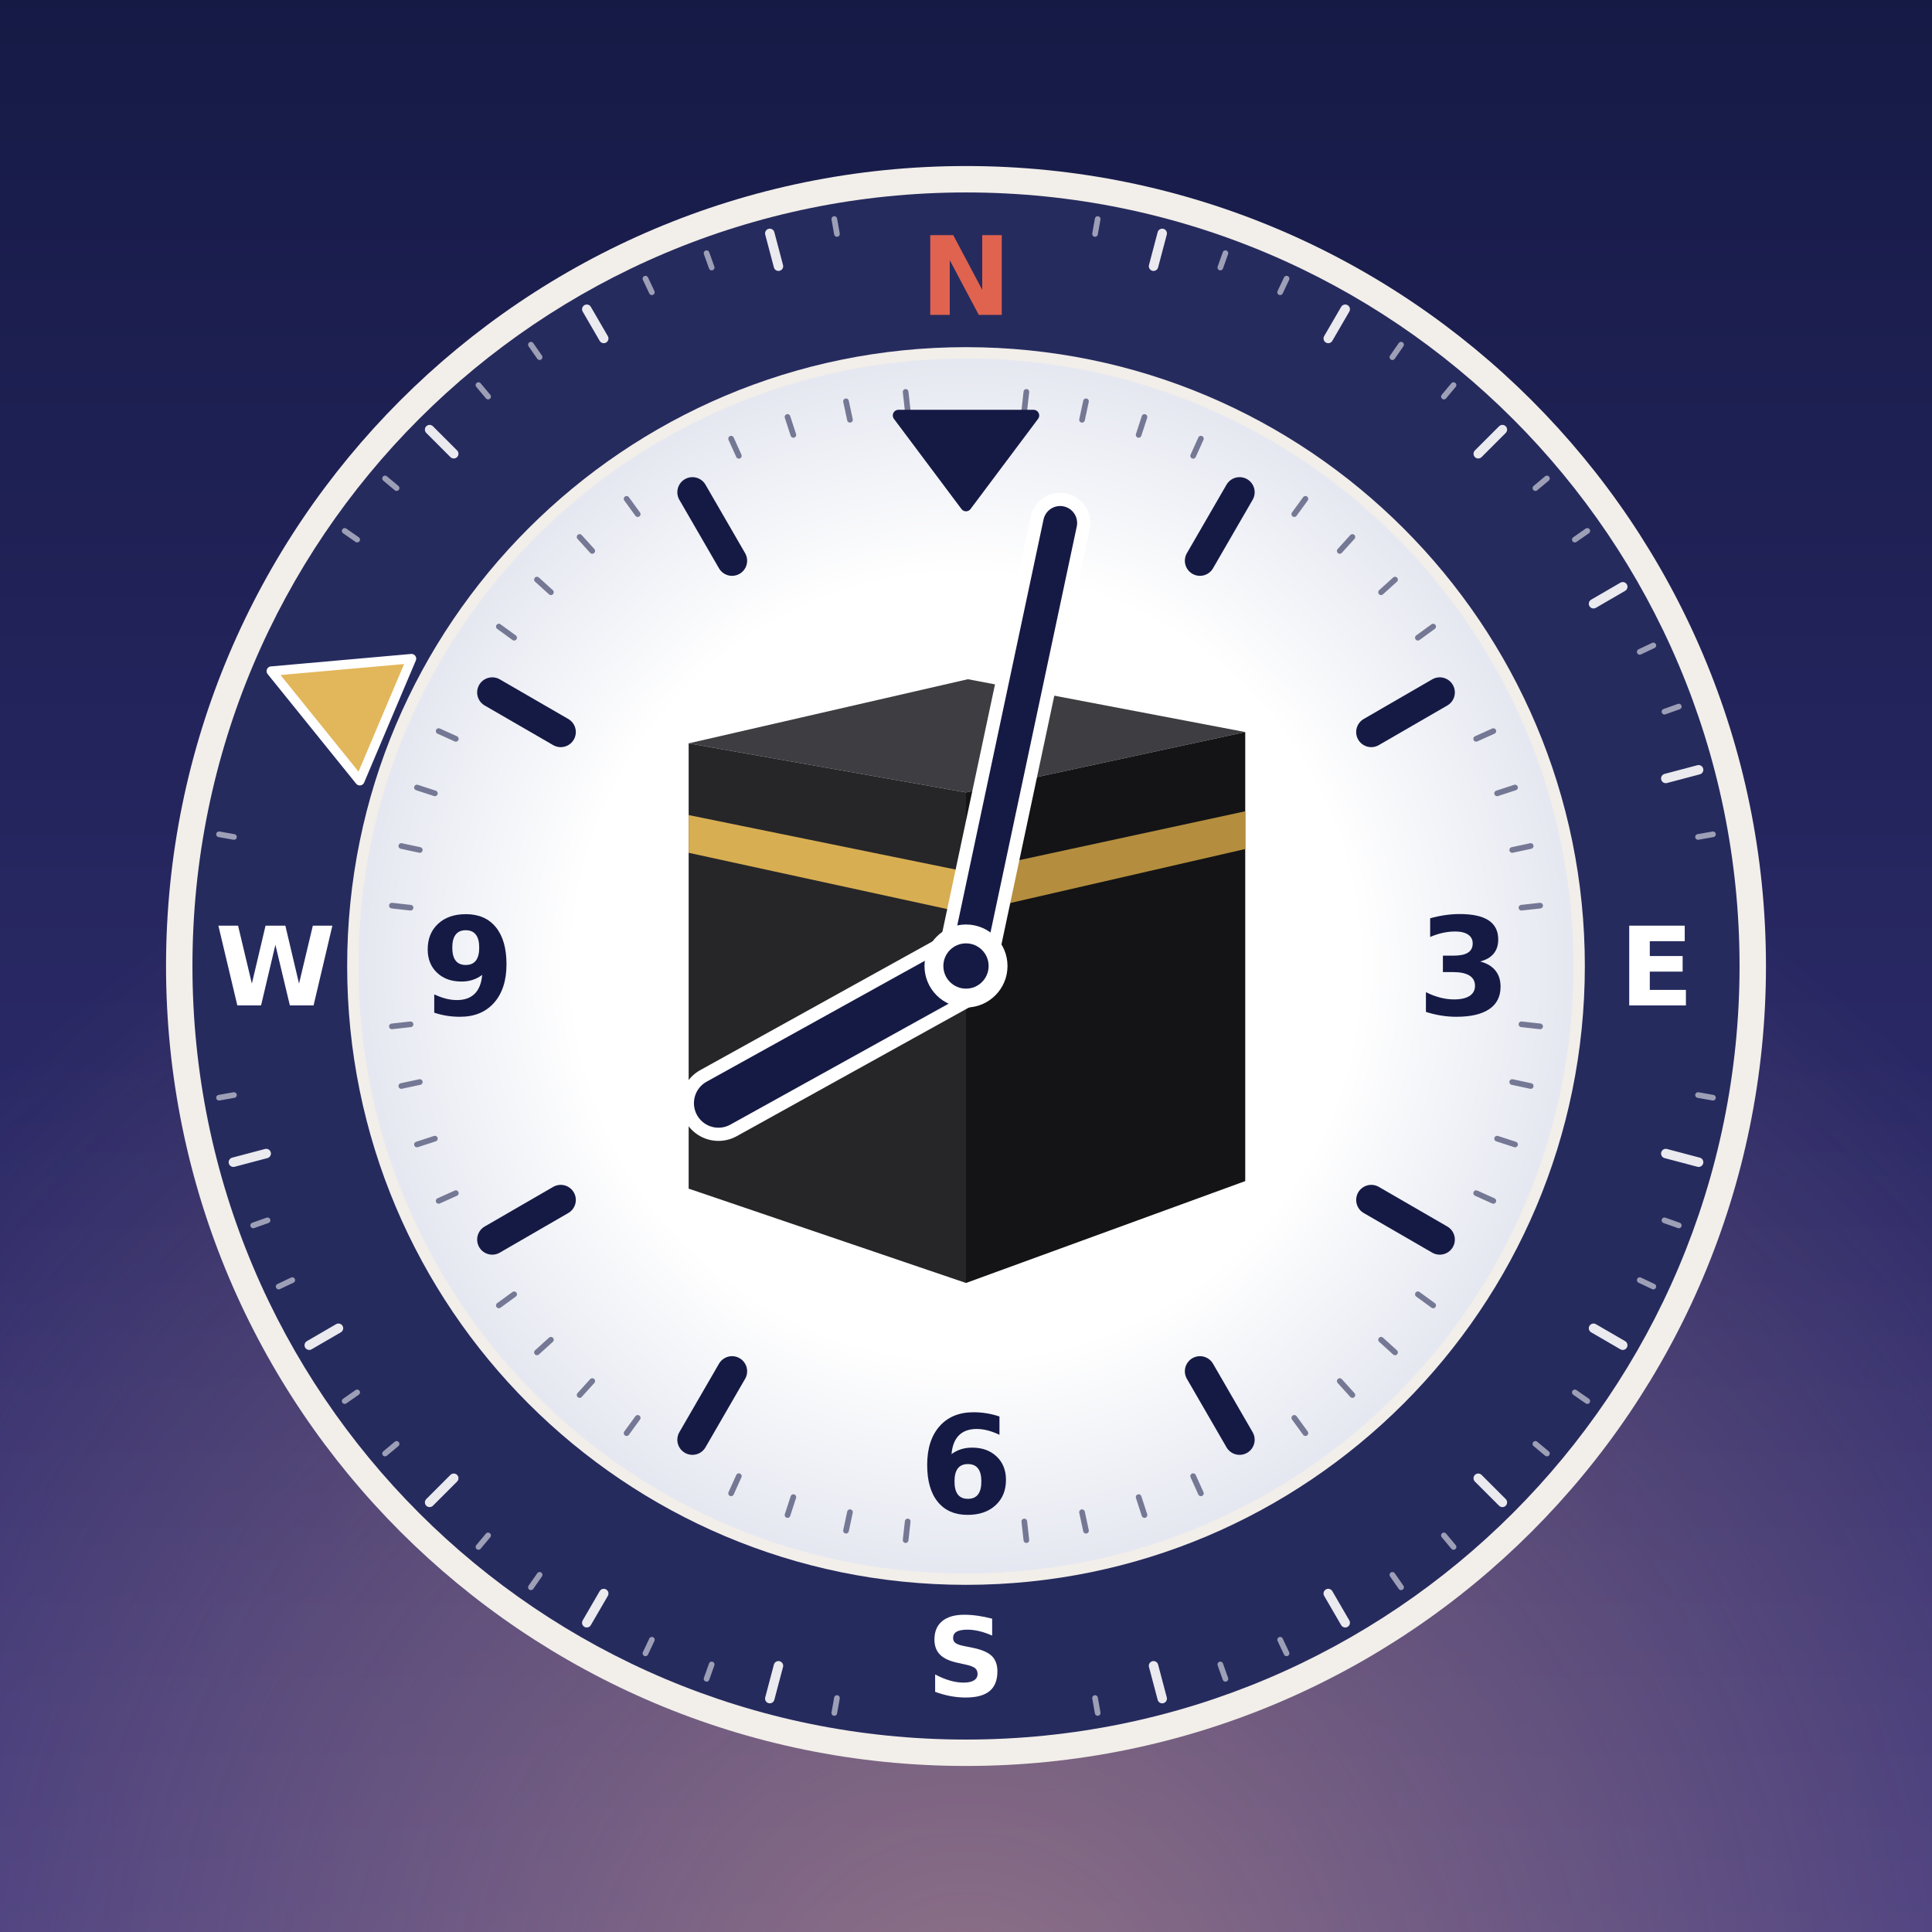
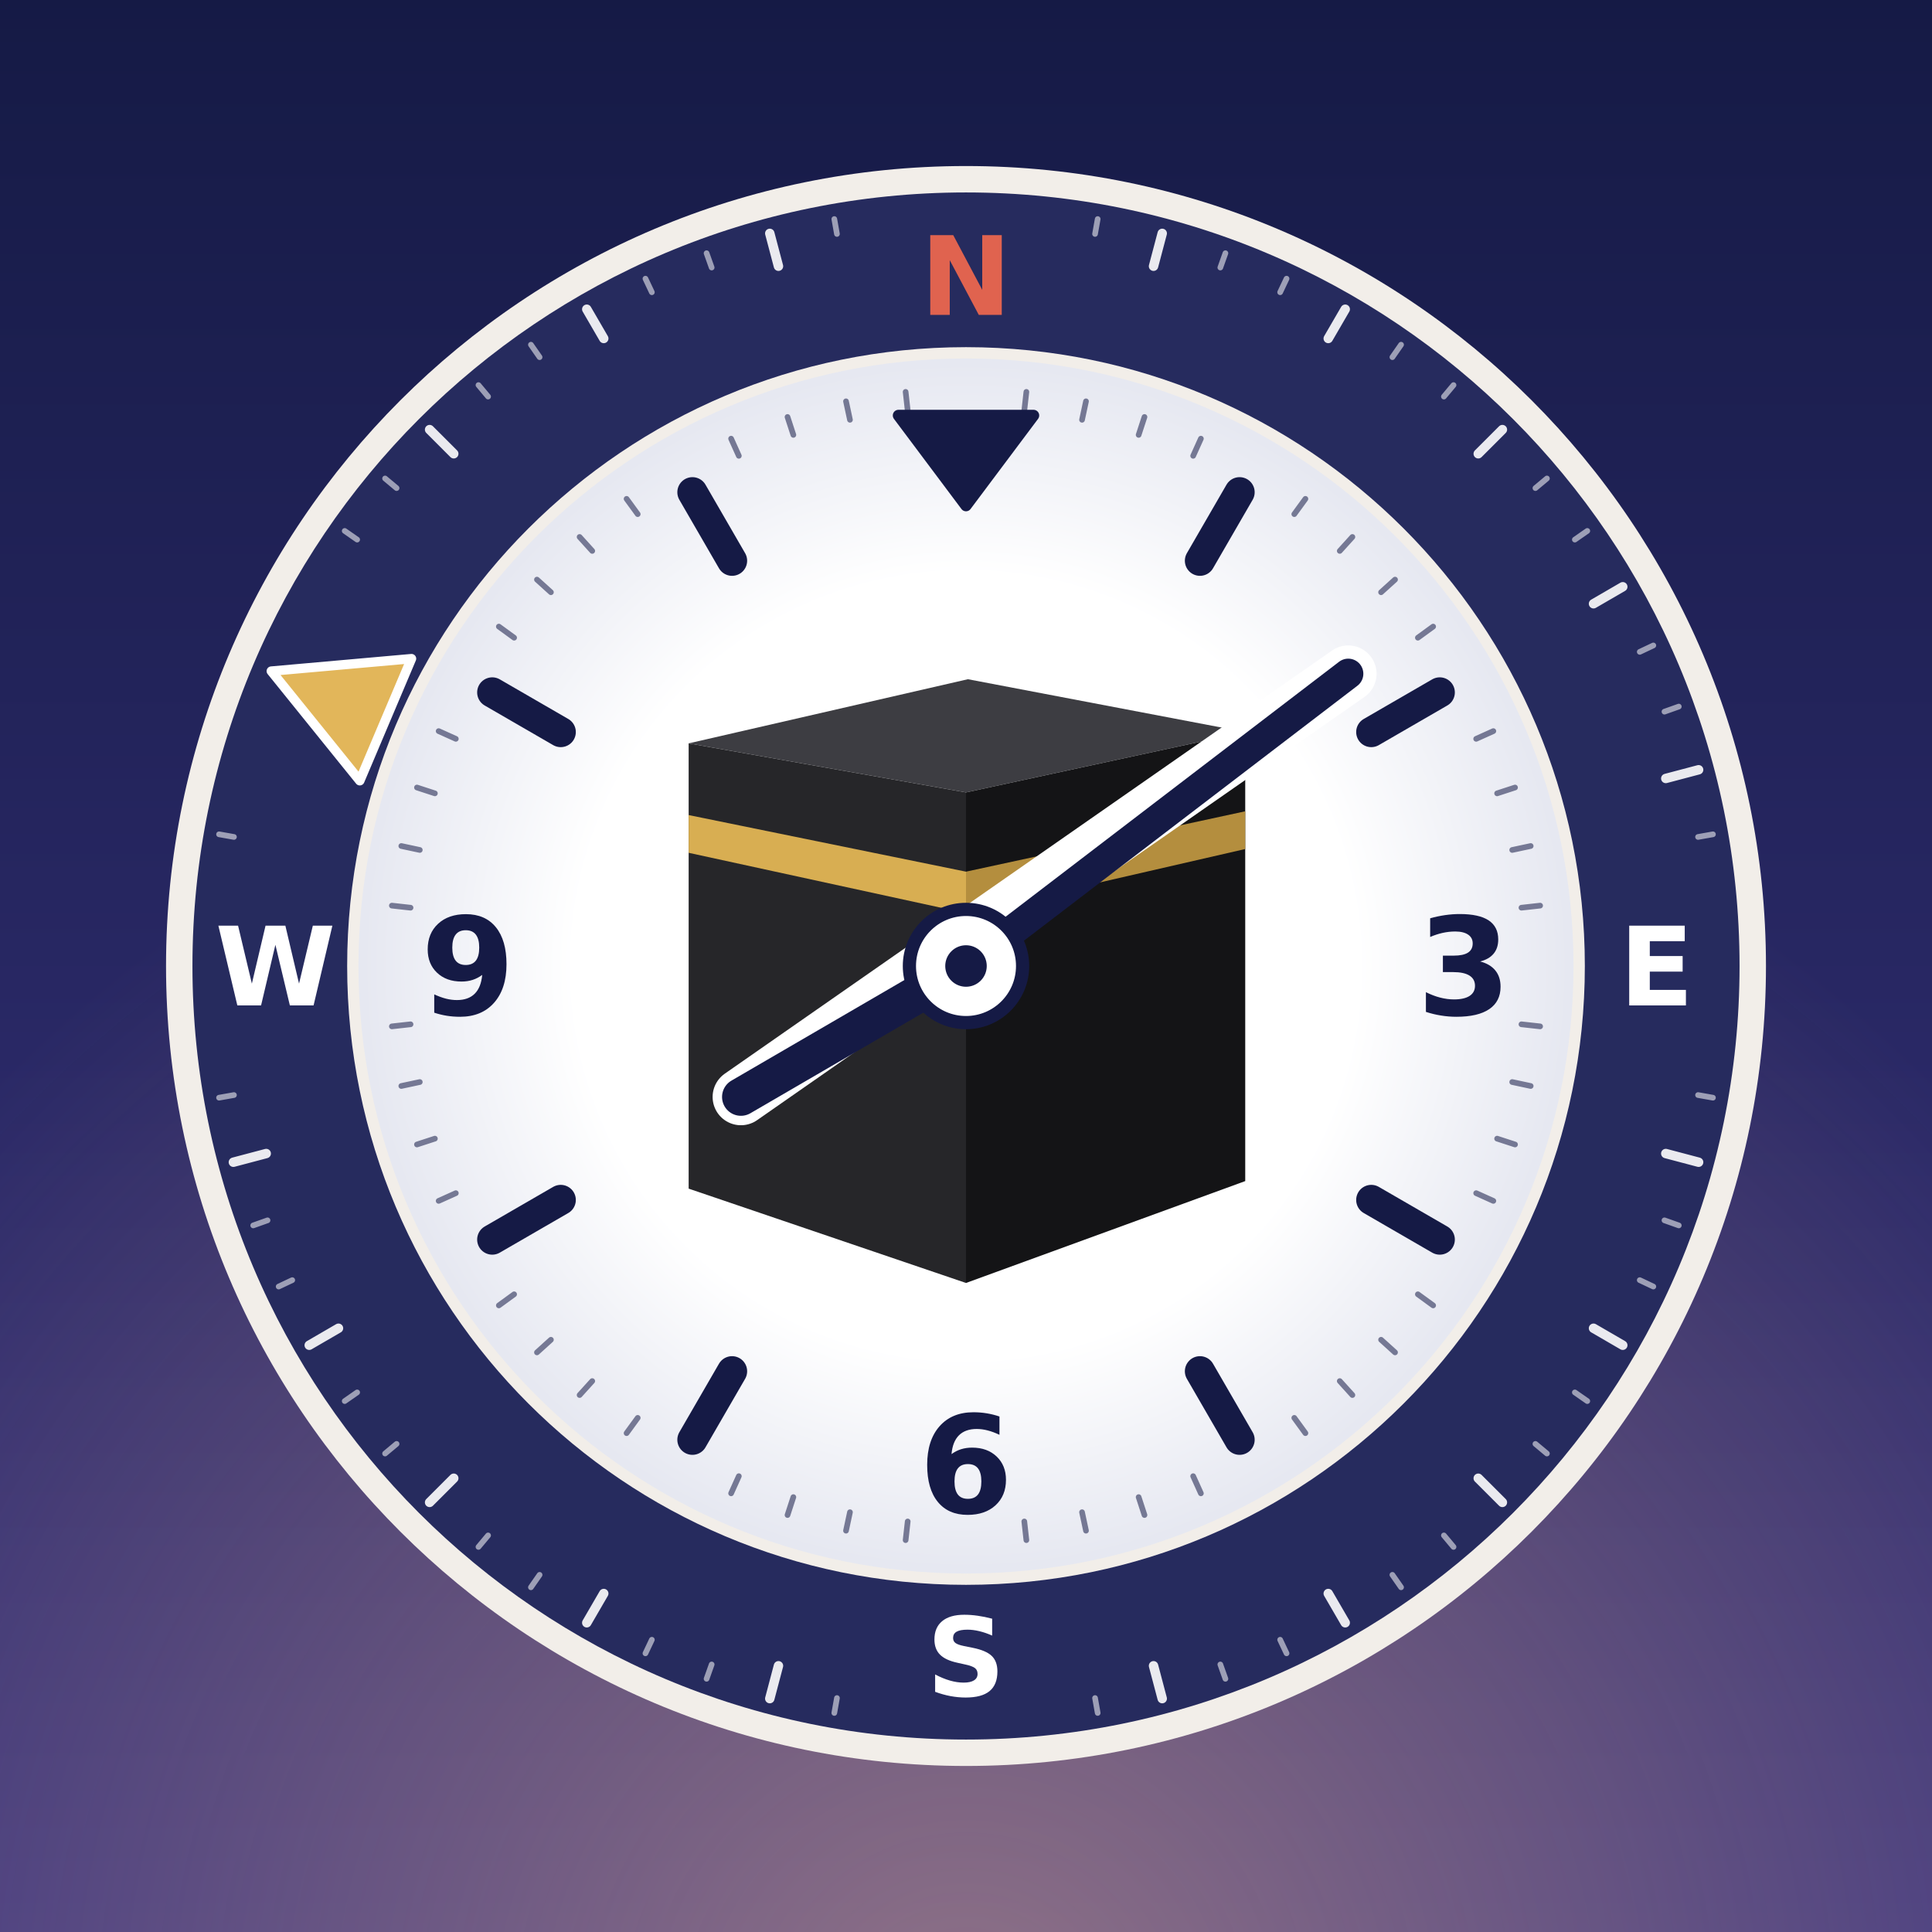
<svg xmlns="http://www.w3.org/2000/svg" width="1024" height="1024" viewBox="0 0 1024 1024">
  <defs>
    <linearGradient id="n" x1="0" y1="0" x2="0" y2="1">
      <stop offset="0" stop-color="#151A45" />
      <stop offset="1" stop-color="#3A3480" />
    </linearGradient>
    <radialGradient id="g" cx="0.5" cy="1.05" r="0.7">
      <stop offset="0" stop-color="#F7BD8F" stop-opacity="0.45" />
      <stop offset="1" stop-color="#F7BD8F" stop-opacity="0" />
    </radialGradient>
    <radialGradient id="face" cx="0.5" cy="0.5" r="0.5">
      <stop offset="0.65" stop-color="#FFFFFF" />
      <stop offset="1" stop-color="#E6E8F1" />
    </radialGradient>
  </defs>
  <rect width="1024" height="1024" fill="url(#n)" />
  <rect width="1024" height="1024" fill="url(#g)" />
  <circle cx="512" cy="512" r="424" fill="#F2EEE9" />
  <circle cx="512" cy="512" r="410" fill="#262B5E" />
  <text x="512.0" y="166.9" text-anchor="middle" font-family="DejaVu Sans, Helvetica, Arial" font-weight="bold" font-size="58" fill="#E0634F">N</text>
  <text x="878.0" y="532.9" text-anchor="middle" font-family="DejaVu Sans, Helvetica, Arial" font-weight="bold" font-size="58" fill="#FFFFFF">E</text>
  <text x="512.0" y="898.9" text-anchor="middle" font-family="DejaVu Sans, Helvetica, Arial" font-weight="bold" font-size="58" fill="#FFFFFF">S</text>
  <text x="146.0" y="532.9" text-anchor="middle" font-family="DejaVu Sans, Helvetica, Arial" font-weight="bold" font-size="58" fill="#FFFFFF">W</text>
  <line x1="580.4" y1="124.0" x2="581.8" y2="116.1" stroke="#FFFFFF" stroke-opacity="0.55" stroke-width="3" stroke-linecap="round" />
  <line x1="611.4" y1="141.1" x2="616.0" y2="123.7" stroke="#FFFFFF" stroke-opacity="0.9" stroke-width="5" stroke-linecap="round" />
  <line x1="646.8" y1="141.8" x2="649.5" y2="134.2" stroke="#FFFFFF" stroke-opacity="0.55" stroke-width="3" stroke-linecap="round" />
  <line x1="678.5" y1="154.9" x2="681.9" y2="147.7" stroke="#FFFFFF" stroke-opacity="0.55" stroke-width="3" stroke-linecap="round" />
  <line x1="704.0" y1="179.4" x2="713.0" y2="163.9" stroke="#FFFFFF" stroke-opacity="0.9" stroke-width="5" stroke-linecap="round" />
  <line x1="738.0" y1="189.3" x2="742.6" y2="182.7" stroke="#FFFFFF" stroke-opacity="0.55" stroke-width="3" stroke-linecap="round" />
  <line x1="765.3" y1="210.2" x2="770.4" y2="204.1" stroke="#FFFFFF" stroke-opacity="0.55" stroke-width="3" stroke-linecap="round" />
  <line x1="783.5" y1="240.5" x2="796.3" y2="227.7" stroke="#FFFFFF" stroke-opacity="0.9" stroke-width="5" stroke-linecap="round" />
  <line x1="813.8" y1="258.7" x2="819.9" y2="253.6" stroke="#FFFFFF" stroke-opacity="0.55" stroke-width="3" stroke-linecap="round" />
  <line x1="834.7" y1="286.0" x2="841.3" y2="281.4" stroke="#FFFFFF" stroke-opacity="0.55" stroke-width="3" stroke-linecap="round" />
  <line x1="844.6" y1="320.0" x2="860.1" y2="311.0" stroke="#FFFFFF" stroke-opacity="0.9" stroke-width="5" stroke-linecap="round" />
  <line x1="869.1" y1="345.5" x2="876.3" y2="342.1" stroke="#FFFFFF" stroke-opacity="0.55" stroke-width="3" stroke-linecap="round" />
  <line x1="882.2" y1="377.2" x2="889.8" y2="374.5" stroke="#FFFFFF" stroke-opacity="0.55" stroke-width="3" stroke-linecap="round" />
  <line x1="882.9" y1="412.6" x2="900.3" y2="408.0" stroke="#FFFFFF" stroke-opacity="0.9" stroke-width="5" stroke-linecap="round" />
  <line x1="900.0" y1="443.6" x2="907.9" y2="442.2" stroke="#FFFFFF" stroke-opacity="0.55" stroke-width="3" stroke-linecap="round" />
  <line x1="900.0" y1="580.4" x2="907.9" y2="581.8" stroke="#FFFFFF" stroke-opacity="0.55" stroke-width="3" stroke-linecap="round" />
  <line x1="882.9" y1="611.4" x2="900.3" y2="616.0" stroke="#FFFFFF" stroke-opacity="0.9" stroke-width="5" stroke-linecap="round" />
  <line x1="882.2" y1="646.8" x2="889.8" y2="649.5" stroke="#FFFFFF" stroke-opacity="0.55" stroke-width="3" stroke-linecap="round" />
  <line x1="869.1" y1="678.5" x2="876.3" y2="681.9" stroke="#FFFFFF" stroke-opacity="0.55" stroke-width="3" stroke-linecap="round" />
  <line x1="844.6" y1="704.0" x2="860.1" y2="713.0" stroke="#FFFFFF" stroke-opacity="0.9" stroke-width="5" stroke-linecap="round" />
  <line x1="834.7" y1="738.0" x2="841.3" y2="742.6" stroke="#FFFFFF" stroke-opacity="0.55" stroke-width="3" stroke-linecap="round" />
  <line x1="813.8" y1="765.3" x2="819.9" y2="770.4" stroke="#FFFFFF" stroke-opacity="0.55" stroke-width="3" stroke-linecap="round" />
  <line x1="783.5" y1="783.5" x2="796.3" y2="796.3" stroke="#FFFFFF" stroke-opacity="0.9" stroke-width="5" stroke-linecap="round" />
  <line x1="765.3" y1="813.8" x2="770.4" y2="819.9" stroke="#FFFFFF" stroke-opacity="0.55" stroke-width="3" stroke-linecap="round" />
  <line x1="738.0" y1="834.7" x2="742.6" y2="841.3" stroke="#FFFFFF" stroke-opacity="0.55" stroke-width="3" stroke-linecap="round" />
  <line x1="704.0" y1="844.6" x2="713.0" y2="860.1" stroke="#FFFFFF" stroke-opacity="0.9" stroke-width="5" stroke-linecap="round" />
  <line x1="678.5" y1="869.1" x2="681.9" y2="876.3" stroke="#FFFFFF" stroke-opacity="0.55" stroke-width="3" stroke-linecap="round" />
  <line x1="646.8" y1="882.2" x2="649.5" y2="889.8" stroke="#FFFFFF" stroke-opacity="0.55" stroke-width="3" stroke-linecap="round" />
  <line x1="611.4" y1="882.9" x2="616.0" y2="900.3" stroke="#FFFFFF" stroke-opacity="0.9" stroke-width="5" stroke-linecap="round" />
  <line x1="580.4" y1="900.0" x2="581.8" y2="907.9" stroke="#FFFFFF" stroke-opacity="0.55" stroke-width="3" stroke-linecap="round" />
  <line x1="443.6" y1="900.0" x2="442.2" y2="907.9" stroke="#FFFFFF" stroke-opacity="0.55" stroke-width="3" stroke-linecap="round" />
  <line x1="412.6" y1="882.9" x2="408.0" y2="900.3" stroke="#FFFFFF" stroke-opacity="0.9" stroke-width="5" stroke-linecap="round" />
  <line x1="377.2" y1="882.2" x2="374.5" y2="889.8" stroke="#FFFFFF" stroke-opacity="0.55" stroke-width="3" stroke-linecap="round" />
  <line x1="345.5" y1="869.1" x2="342.1" y2="876.3" stroke="#FFFFFF" stroke-opacity="0.55" stroke-width="3" stroke-linecap="round" />
  <line x1="320.0" y1="844.6" x2="311.0" y2="860.1" stroke="#FFFFFF" stroke-opacity="0.9" stroke-width="5" stroke-linecap="round" />
  <line x1="286.0" y1="834.7" x2="281.4" y2="841.3" stroke="#FFFFFF" stroke-opacity="0.55" stroke-width="3" stroke-linecap="round" />
  <line x1="258.7" y1="813.8" x2="253.6" y2="819.9" stroke="#FFFFFF" stroke-opacity="0.55" stroke-width="3" stroke-linecap="round" />
  <line x1="240.5" y1="783.5" x2="227.7" y2="796.3" stroke="#FFFFFF" stroke-opacity="0.9" stroke-width="5" stroke-linecap="round" />
  <line x1="210.2" y1="765.3" x2="204.1" y2="770.4" stroke="#FFFFFF" stroke-opacity="0.55" stroke-width="3" stroke-linecap="round" />
  <line x1="189.3" y1="738.0" x2="182.7" y2="742.6" stroke="#FFFFFF" stroke-opacity="0.55" stroke-width="3" stroke-linecap="round" />
  <line x1="179.4" y1="704.0" x2="163.9" y2="713.0" stroke="#FFFFFF" stroke-opacity="0.9" stroke-width="5" stroke-linecap="round" />
  <line x1="154.9" y1="678.5" x2="147.7" y2="681.9" stroke="#FFFFFF" stroke-opacity="0.55" stroke-width="3" stroke-linecap="round" />
  <line x1="141.8" y1="646.8" x2="134.2" y2="649.5" stroke="#FFFFFF" stroke-opacity="0.55" stroke-width="3" stroke-linecap="round" />
  <line x1="141.1" y1="611.4" x2="123.7" y2="616.0" stroke="#FFFFFF" stroke-opacity="0.9" stroke-width="5" stroke-linecap="round" />
  <line x1="124.0" y1="580.4" x2="116.1" y2="581.8" stroke="#FFFFFF" stroke-opacity="0.55" stroke-width="3" stroke-linecap="round" />
  <line x1="124.0" y1="443.6" x2="116.1" y2="442.2" stroke="#FFFFFF" stroke-opacity="0.55" stroke-width="3" stroke-linecap="round" />
  <line x1="189.3" y1="286.0" x2="182.7" y2="281.4" stroke="#FFFFFF" stroke-opacity="0.55" stroke-width="3" stroke-linecap="round" />
  <line x1="210.2" y1="258.7" x2="204.1" y2="253.6" stroke="#FFFFFF" stroke-opacity="0.55" stroke-width="3" stroke-linecap="round" />
  <line x1="240.5" y1="240.5" x2="227.7" y2="227.7" stroke="#FFFFFF" stroke-opacity="0.9" stroke-width="5" stroke-linecap="round" />
  <line x1="258.7" y1="210.2" x2="253.6" y2="204.1" stroke="#FFFFFF" stroke-opacity="0.55" stroke-width="3" stroke-linecap="round" />
  <line x1="286.0" y1="189.3" x2="281.4" y2="182.7" stroke="#FFFFFF" stroke-opacity="0.55" stroke-width="3" stroke-linecap="round" />
  <line x1="320.0" y1="179.4" x2="311.0" y2="163.9" stroke="#FFFFFF" stroke-opacity="0.9" stroke-width="5" stroke-linecap="round" />
  <line x1="345.5" y1="154.9" x2="342.1" y2="147.7" stroke="#FFFFFF" stroke-opacity="0.55" stroke-width="3" stroke-linecap="round" />
  <line x1="377.2" y1="141.8" x2="374.5" y2="134.2" stroke="#FFFFFF" stroke-opacity="0.55" stroke-width="3" stroke-linecap="round" />
  <line x1="412.6" y1="141.1" x2="408.0" y2="123.7" stroke="#FFFFFF" stroke-opacity="0.9" stroke-width="5" stroke-linecap="round" />
  <line x1="443.6" y1="124.0" x2="442.2" y2="116.1" stroke="#FFFFFF" stroke-opacity="0.55" stroke-width="3" stroke-linecap="round" />
  <polygon points="190.7,413.8 218.1,349.1 143.8,355.7" fill="#E2B65A" stroke="#FFFFFF" stroke-width="5" stroke-linejoin="round" />
  <circle cx="512" cy="512" r="328" fill="#F2EEE9" />
  <circle cx="512" cy="512" r="322" fill="url(#face)" />
  <line x1="542.9" y1="217.6" x2="544.0" y2="207.7" stroke="#151A45" stroke-opacity="0.55" stroke-width="3" stroke-linecap="round" />
  <line x1="573.5" y1="222.5" x2="575.6" y2="212.7" stroke="#151A45" stroke-opacity="0.55" stroke-width="3" stroke-linecap="round" />
  <line x1="603.5" y1="230.5" x2="606.6" y2="221.0" stroke="#151A45" stroke-opacity="0.55" stroke-width="3" stroke-linecap="round" />
  <line x1="632.4" y1="241.6" x2="636.5" y2="232.5" stroke="#151A45" stroke-opacity="0.55" stroke-width="3" stroke-linecap="round" />
  <line x1="686.0" y1="272.5" x2="691.9" y2="264.4" stroke="#151A45" stroke-opacity="0.55" stroke-width="3" stroke-linecap="round" />
  <line x1="710.1" y1="292.0" x2="716.8" y2="284.6" stroke="#151A45" stroke-opacity="0.55" stroke-width="3" stroke-linecap="round" />
  <line x1="732.0" y1="313.9" x2="739.4" y2="307.2" stroke="#151A45" stroke-opacity="0.55" stroke-width="3" stroke-linecap="round" />
  <line x1="751.5" y1="338.0" x2="759.6" y2="332.1" stroke="#151A45" stroke-opacity="0.55" stroke-width="3" stroke-linecap="round" />
  <line x1="782.4" y1="391.6" x2="791.5" y2="387.5" stroke="#151A45" stroke-opacity="0.55" stroke-width="3" stroke-linecap="round" />
  <line x1="793.5" y1="420.5" x2="803.0" y2="417.4" stroke="#151A45" stroke-opacity="0.55" stroke-width="3" stroke-linecap="round" />
  <line x1="801.5" y1="450.5" x2="811.3" y2="448.4" stroke="#151A45" stroke-opacity="0.55" stroke-width="3" stroke-linecap="round" />
  <line x1="806.4" y1="481.1" x2="816.3" y2="480.0" stroke="#151A45" stroke-opacity="0.55" stroke-width="3" stroke-linecap="round" />
  <line x1="806.4" y1="542.9" x2="816.3" y2="544.0" stroke="#151A45" stroke-opacity="0.55" stroke-width="3" stroke-linecap="round" />
  <line x1="801.5" y1="573.5" x2="811.3" y2="575.6" stroke="#151A45" stroke-opacity="0.55" stroke-width="3" stroke-linecap="round" />
  <line x1="793.5" y1="603.5" x2="803.0" y2="606.6" stroke="#151A45" stroke-opacity="0.55" stroke-width="3" stroke-linecap="round" />
  <line x1="782.4" y1="632.4" x2="791.5" y2="636.5" stroke="#151A45" stroke-opacity="0.55" stroke-width="3" stroke-linecap="round" />
  <line x1="751.5" y1="686.0" x2="759.6" y2="691.9" stroke="#151A45" stroke-opacity="0.55" stroke-width="3" stroke-linecap="round" />
  <line x1="732.0" y1="710.1" x2="739.4" y2="716.8" stroke="#151A45" stroke-opacity="0.55" stroke-width="3" stroke-linecap="round" />
  <line x1="710.1" y1="732.0" x2="716.8" y2="739.4" stroke="#151A45" stroke-opacity="0.55" stroke-width="3" stroke-linecap="round" />
  <line x1="686.0" y1="751.5" x2="691.9" y2="759.6" stroke="#151A45" stroke-opacity="0.55" stroke-width="3" stroke-linecap="round" />
  <line x1="632.4" y1="782.4" x2="636.5" y2="791.5" stroke="#151A45" stroke-opacity="0.55" stroke-width="3" stroke-linecap="round" />
  <line x1="603.5" y1="793.5" x2="606.6" y2="803.0" stroke="#151A45" stroke-opacity="0.55" stroke-width="3" stroke-linecap="round" />
  <line x1="573.5" y1="801.5" x2="575.6" y2="811.3" stroke="#151A45" stroke-opacity="0.55" stroke-width="3" stroke-linecap="round" />
  <line x1="542.9" y1="806.4" x2="544.0" y2="816.3" stroke="#151A45" stroke-opacity="0.55" stroke-width="3" stroke-linecap="round" />
  <line x1="481.1" y1="806.4" x2="480.0" y2="816.3" stroke="#151A45" stroke-opacity="0.55" stroke-width="3" stroke-linecap="round" />
  <line x1="450.5" y1="801.5" x2="448.4" y2="811.3" stroke="#151A45" stroke-opacity="0.55" stroke-width="3" stroke-linecap="round" />
  <line x1="420.5" y1="793.5" x2="417.4" y2="803.0" stroke="#151A45" stroke-opacity="0.55" stroke-width="3" stroke-linecap="round" />
  <line x1="391.6" y1="782.4" x2="387.5" y2="791.5" stroke="#151A45" stroke-opacity="0.55" stroke-width="3" stroke-linecap="round" />
  <line x1="338.0" y1="751.5" x2="332.1" y2="759.6" stroke="#151A45" stroke-opacity="0.55" stroke-width="3" stroke-linecap="round" />
  <line x1="313.9" y1="732.0" x2="307.2" y2="739.4" stroke="#151A45" stroke-opacity="0.55" stroke-width="3" stroke-linecap="round" />
  <line x1="292.0" y1="710.1" x2="284.6" y2="716.8" stroke="#151A45" stroke-opacity="0.55" stroke-width="3" stroke-linecap="round" />
  <line x1="272.5" y1="686.0" x2="264.4" y2="691.9" stroke="#151A45" stroke-opacity="0.55" stroke-width="3" stroke-linecap="round" />
  <line x1="241.6" y1="632.4" x2="232.5" y2="636.5" stroke="#151A45" stroke-opacity="0.55" stroke-width="3" stroke-linecap="round" />
  <line x1="230.5" y1="603.5" x2="221.0" y2="606.6" stroke="#151A45" stroke-opacity="0.55" stroke-width="3" stroke-linecap="round" />
  <line x1="222.5" y1="573.5" x2="212.7" y2="575.6" stroke="#151A45" stroke-opacity="0.55" stroke-width="3" stroke-linecap="round" />
  <line x1="217.6" y1="542.9" x2="207.7" y2="544.0" stroke="#151A45" stroke-opacity="0.55" stroke-width="3" stroke-linecap="round" />
  <line x1="217.6" y1="481.1" x2="207.7" y2="480.0" stroke="#151A45" stroke-opacity="0.55" stroke-width="3" stroke-linecap="round" />
  <line x1="222.5" y1="450.5" x2="212.7" y2="448.4" stroke="#151A45" stroke-opacity="0.55" stroke-width="3" stroke-linecap="round" />
  <line x1="230.5" y1="420.5" x2="221.0" y2="417.4" stroke="#151A45" stroke-opacity="0.55" stroke-width="3" stroke-linecap="round" />
  <line x1="241.6" y1="391.6" x2="232.5" y2="387.5" stroke="#151A45" stroke-opacity="0.55" stroke-width="3" stroke-linecap="round" />
  <line x1="272.5" y1="338.0" x2="264.4" y2="332.1" stroke="#151A45" stroke-opacity="0.55" stroke-width="3" stroke-linecap="round" />
  <line x1="292.0" y1="313.9" x2="284.6" y2="307.2" stroke="#151A45" stroke-opacity="0.55" stroke-width="3" stroke-linecap="round" />
  <line x1="313.9" y1="292.0" x2="307.2" y2="284.6" stroke="#151A45" stroke-opacity="0.55" stroke-width="3" stroke-linecap="round" />
  <line x1="338.0" y1="272.5" x2="332.1" y2="264.4" stroke="#151A45" stroke-opacity="0.55" stroke-width="3" stroke-linecap="round" />
  <line x1="391.6" y1="241.6" x2="387.5" y2="232.5" stroke="#151A45" stroke-opacity="0.55" stroke-width="3" stroke-linecap="round" />
  <line x1="420.5" y1="230.5" x2="417.4" y2="221.0" stroke="#151A45" stroke-opacity="0.55" stroke-width="3" stroke-linecap="round" />
  <line x1="450.5" y1="222.5" x2="448.4" y2="212.7" stroke="#151A45" stroke-opacity="0.55" stroke-width="3" stroke-linecap="round" />
  <line x1="481.1" y1="217.6" x2="480.0" y2="207.7" stroke="#151A45" stroke-opacity="0.55" stroke-width="3" stroke-linecap="round" />
  <polygon points="476.2,220.2 547.8,220.2 512.0,268.0" fill="#151A45" stroke="#151A45" stroke-width="6" stroke-linejoin="round" />
  <line x1="636.0" y1="297.2" x2="657.0" y2="260.9" stroke="#151A45" stroke-opacity="1" stroke-width="16" stroke-linecap="round" />
  <line x1="726.8" y1="388.0" x2="763.1" y2="367.0" stroke="#151A45" stroke-opacity="1" stroke-width="16" stroke-linecap="round" />
  <line x1="726.8" y1="636.0" x2="763.1" y2="657.0" stroke="#151A45" stroke-opacity="1" stroke-width="16" stroke-linecap="round" />
  <line x1="636.0" y1="726.8" x2="657.0" y2="763.1" stroke="#151A45" stroke-opacity="1" stroke-width="16" stroke-linecap="round" />
  <line x1="388.0" y1="726.8" x2="367.0" y2="763.1" stroke="#151A45" stroke-opacity="1" stroke-width="16" stroke-linecap="round" />
  <line x1="297.2" y1="636.0" x2="260.9" y2="657.0" stroke="#151A45" stroke-opacity="1" stroke-width="16" stroke-linecap="round" />
  <line x1="297.2" y1="388.0" x2="260.9" y2="367.0" stroke="#151A45" stroke-opacity="1" stroke-width="16" stroke-linecap="round" />
  <line x1="388.0" y1="297.2" x2="367.0" y2="260.9" stroke="#151A45" stroke-opacity="1" stroke-width="16" stroke-linecap="round" />
  <text x="776.0" y="537.9" text-anchor="middle" font-family="DejaVu Sans, Helvetica, Arial" font-weight="bold" font-size="72" fill="#151A45">3</text>
  <text x="512.0" y="801.9" text-anchor="middle" font-family="DejaVu Sans, Helvetica, Arial" font-weight="bold" font-size="72" fill="#151A45">6</text>
  <text x="248.0" y="537.9" text-anchor="middle" font-family="DejaVu Sans, Helvetica, Arial" font-weight="bold" font-size="72" fill="#151A45">9</text>
  <g>
    <polygon points="365,394 512,420 660,388 513,360" fill="#3D3D42" />
    <polygon points="365,394 512,420 512,680 365,630" fill="#262629" />
    <polygon points="512,420 660,388 660,626 512,680" fill="#141416" />
    <polygon points="365,432 512,462 512,484 365,452" fill="#D8AE52" />
    <polygon points="512,462 660,430 660,450 512,484" fill="#B48E3E" />
  </g>
-   <line x1="512" y1="512" x2="380.8" y2="584.7" stroke="#FFFFFF" stroke-width="40" stroke-linecap="round" />
-   <line x1="512" y1="512" x2="380.8" y2="584.7" stroke="#151A45" stroke-width="26" stroke-linecap="round" />
-   <line x1="512" y1="512" x2="561.9" y2="277.2" stroke="#FFFFFF" stroke-width="32" stroke-linecap="round" />
-   <line x1="512" y1="512" x2="561.9" y2="277.2" stroke="#151A45" stroke-width="18" stroke-linecap="round" />
-   <circle cx="512" cy="512" r="22" fill="#FFFFFF" />
-   <circle cx="512" cy="512" r="12" fill="#151A45" />
+   <line x1="392.7" y1="581.4" x2="714.6" y2="357.1" stroke="#FFFFFF" stroke-width="30" stroke-linecap="round" />
+   <line x1="512" y1="512" x2="714.6" y2="357.1" stroke="#151A45" stroke-width="16" stroke-linecap="round" />
+   <line x1="512" y1="512" x2="392.7" y2="581.4" stroke="#151A45" stroke-width="20" stroke-linecap="round" />
+   <circle cx="512" cy="512" r="30" fill="#FFFFFF" stroke="#151A45" stroke-width="7" />
+   <circle cx="512" cy="512" r="11" fill="#151A45" />
</svg>
